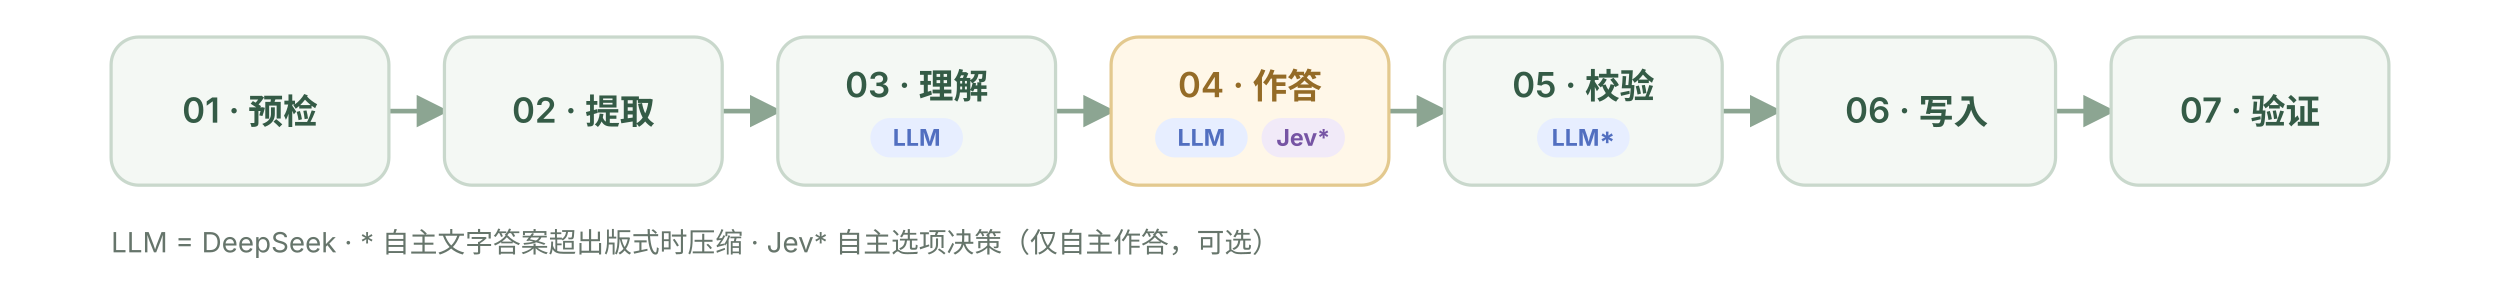
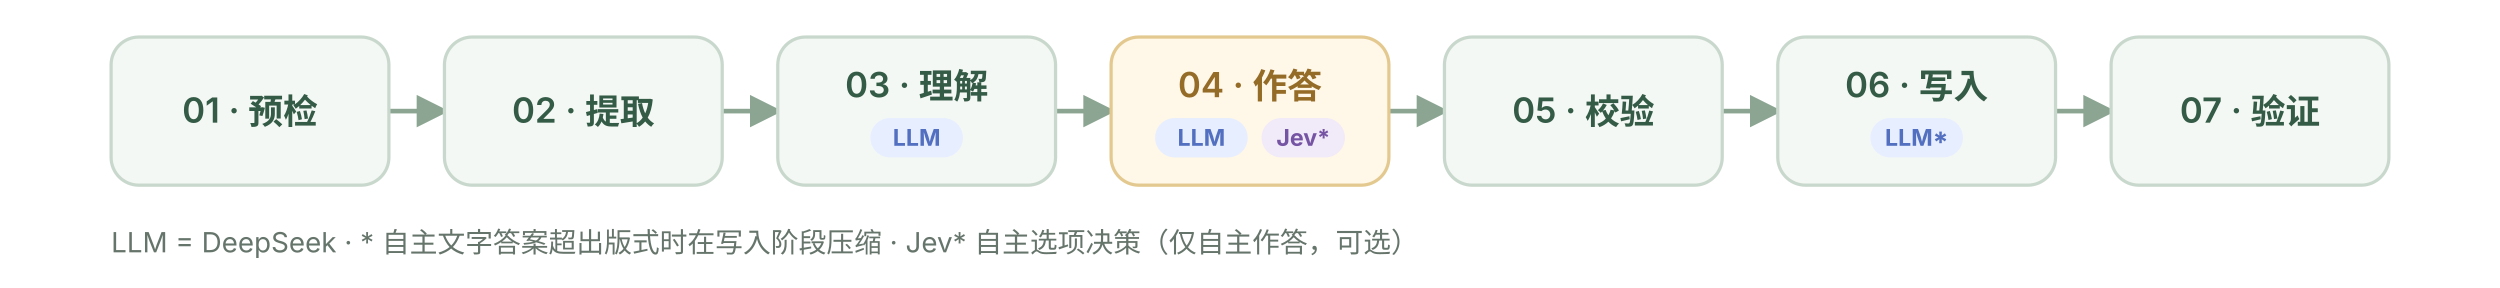
<svg xmlns="http://www.w3.org/2000/svg" width="1080" height="124" viewBox="0 0 1080 124" role="img" aria-labelledby="workflow-title workflow-desc">
  <defs>
    <marker id="arrow" markerWidth="7" markerHeight="7" refX="6" refY="3.5" orient="auto">
      <path d="M0,0 L7,3.5 L0,7 Z" fill="#8CA592" />
    </marker>
  </defs>
  <g fill="none" stroke="#8CA592" stroke-width="2" marker-end="url(#arrow)">
    <path d="M168 48 H192" />
    <path d="M312 48 H336" />
    <path d="M456 48 H480" />
    <path d="M600 48 H624" />
    <path d="M744 48 H768" />
    <path d="M888 48 H912" />
  </g>
  <g font-family="-apple-system, BlinkMacSystemFont, 'PingFang SC', 'Microsoft YaHei', sans-serif" text-anchor="middle">
    <g>
      <rect x="48" y="16" width="120" height="64" rx="12" fill="#F4F8F4" stroke="#C9D8CC" stroke-width="1.4" />
      <text x="108" y="53" fill="#345B46" font-size="15" font-weight="600">01 · 预检</text>
    </g>
    <g>
      <rect x="192" y="16" width="120" height="64" rx="12" fill="#F4F8F4" stroke="#C9D8CC" stroke-width="1.4" />
      <text x="252" y="53" fill="#345B46" font-size="15" font-weight="600">02 · 提取</text>
    </g>
    <g>
      <rect x="336" y="16" width="120" height="64" rx="12" fill="#F4F8F4" stroke="#C9D8CC" stroke-width="1.4" />
      <text x="396" y="42" fill="#345B46" font-size="15" font-weight="600">03 · 理解</text>
      <rect x="376" y="51" width="40" height="17" rx="8.5" fill="#E7EEFF" />
      <text x="396" y="63" fill="#526FC0" font-size="10" font-weight="700">LLM</text>
    </g>
    <g>
      <rect x="480" y="16" width="120" height="64" rx="12" fill="#FFF7E8" stroke="#E3C98F" stroke-width="1.4" />
      <text x="540" y="42" fill="#946B27" font-size="15" font-weight="600">04 · 作答</text>
      <rect x="499" y="51" width="40" height="17" rx="8.5" fill="#E7EEFF" />
      <text x="519" y="63" fill="#526FC0" font-size="10" font-weight="700">LLM</text>
      <rect x="545" y="51" width="36" height="17" rx="8.5" fill="#F1EAF8" />
      <text x="563" y="63" fill="#7654A4" font-size="10" font-weight="700">Jev*</text>
    </g>
    <g>
      <rect x="624" y="16" width="120" height="64" rx="12" fill="#F4F8F4" stroke="#C9D8CC" stroke-width="1.4" />
-       <text x="684" y="42" fill="#345B46" font-size="15" font-weight="600">05 · 校验</text>
-       <rect x="664" y="51" width="40" height="17" rx="8.5" fill="#E7EEFF" />
-       <text x="684" y="63" fill="#526FC0" font-size="10" font-weight="700">LLM*</text>
+       <text x="684" y="53" fill="#345B46" font-size="15" font-weight="600">05 · 校验</text>
    </g>
    <g>
      <rect x="768" y="16" width="120" height="64" rx="12" fill="#F4F8F4" stroke="#C9D8CC" stroke-width="1.4" />
-       <text x="828" y="53" fill="#345B46" font-size="15" font-weight="600">06 · 写入</text>
+       <text x="828" y="42" fill="#345B46" font-size="15" font-weight="600">06 · 写入</text>
+       <rect x="808" y="51" width="40" height="17" rx="8.5" fill="#E7EEFF" />
+       <text x="828" y="63" fill="#526FC0" font-size="10" font-weight="700">LLM*</text>
    </g>
    <g>
      <rect x="912" y="16" width="120" height="64" rx="12" fill="#F4F8F4" stroke="#C9D8CC" stroke-width="1.4" />
      <text x="972" y="53" fill="#345B46" font-size="15" font-weight="600">07 · 验证</text>
    </g>
  </g>
-   <text x="48" y="109" fill="#66756B" font-family="-apple-system, BlinkMacSystemFont, 'PingFang SC', 'Microsoft YaHei', sans-serif" font-size="12">LLM = DeepSeek · * 自主文字答案超出版式时压缩 · Jev* 自主选项决策（仅自主作答，可选）</text>
+   <text x="48" y="109" fill="#66756B" font-family="-apple-system, BlinkMacSystemFont, 'PingFang SC', 'Microsoft YaHei', sans-serif" font-size="12">LLM = DeepSeek · * 自主文字答案超出版式时在写入阶段压缩 · Jev* 自主选项决策（仅自主作答，可选）</text>
</svg>
